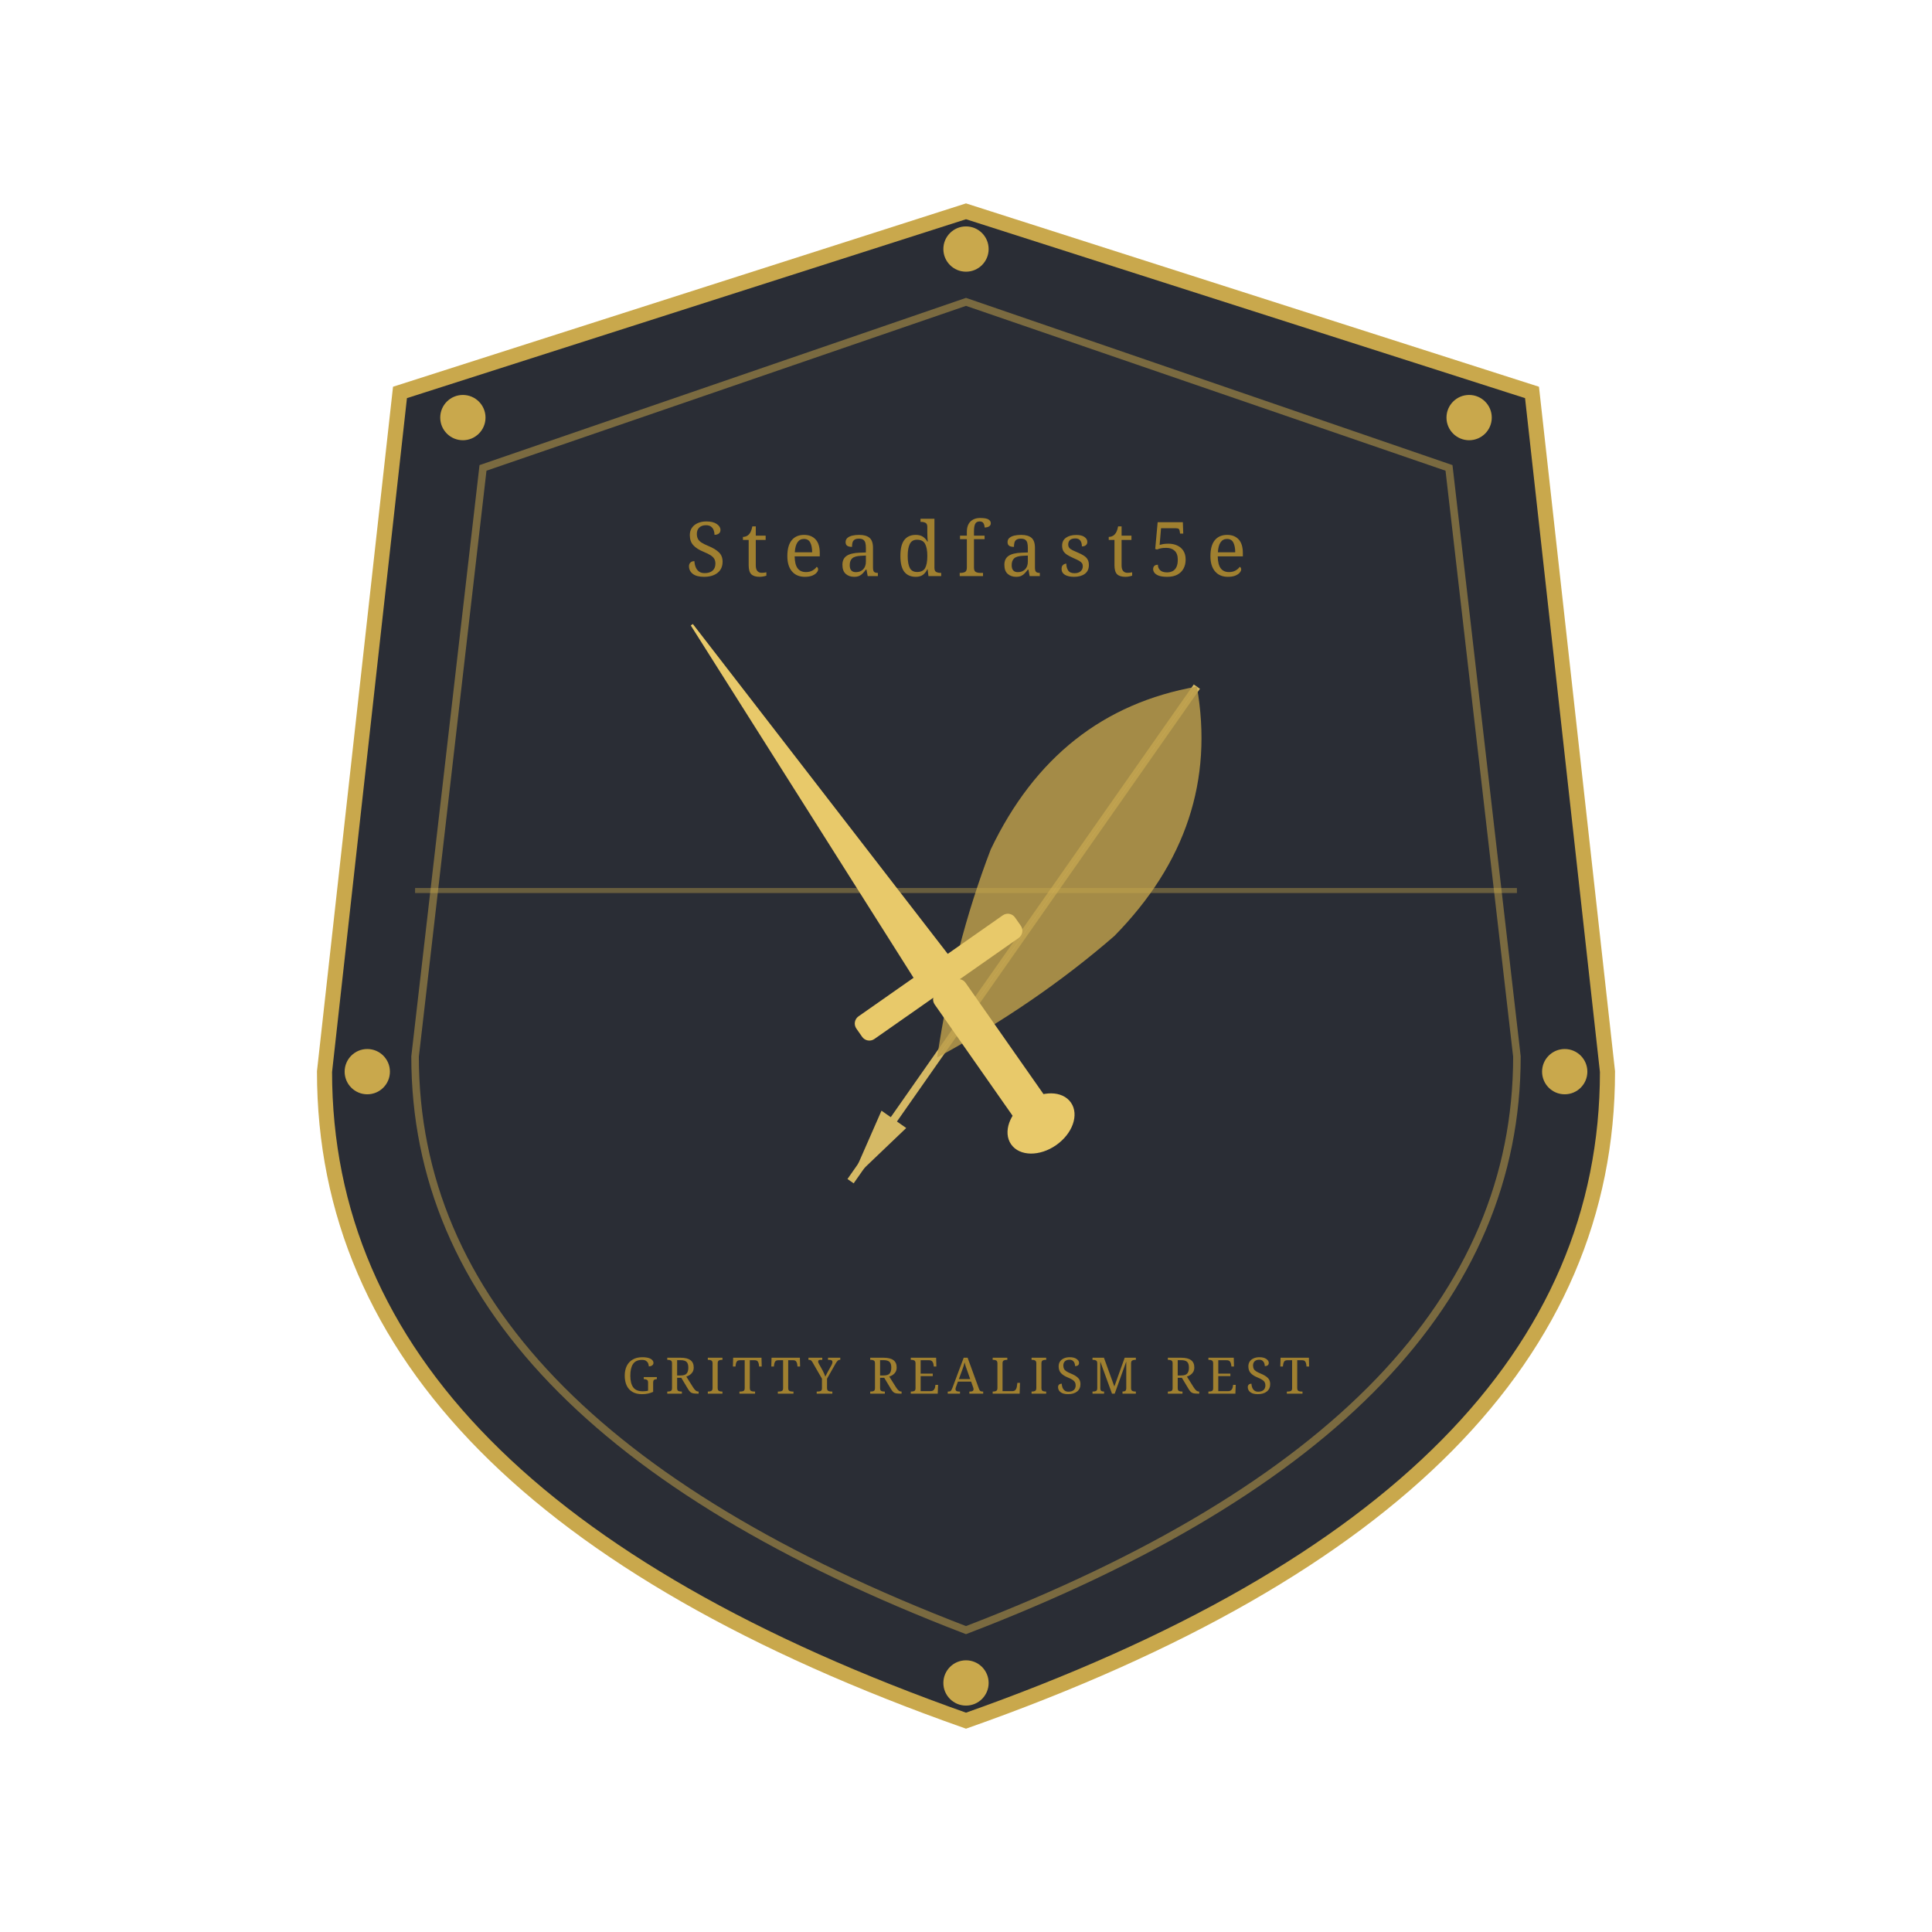
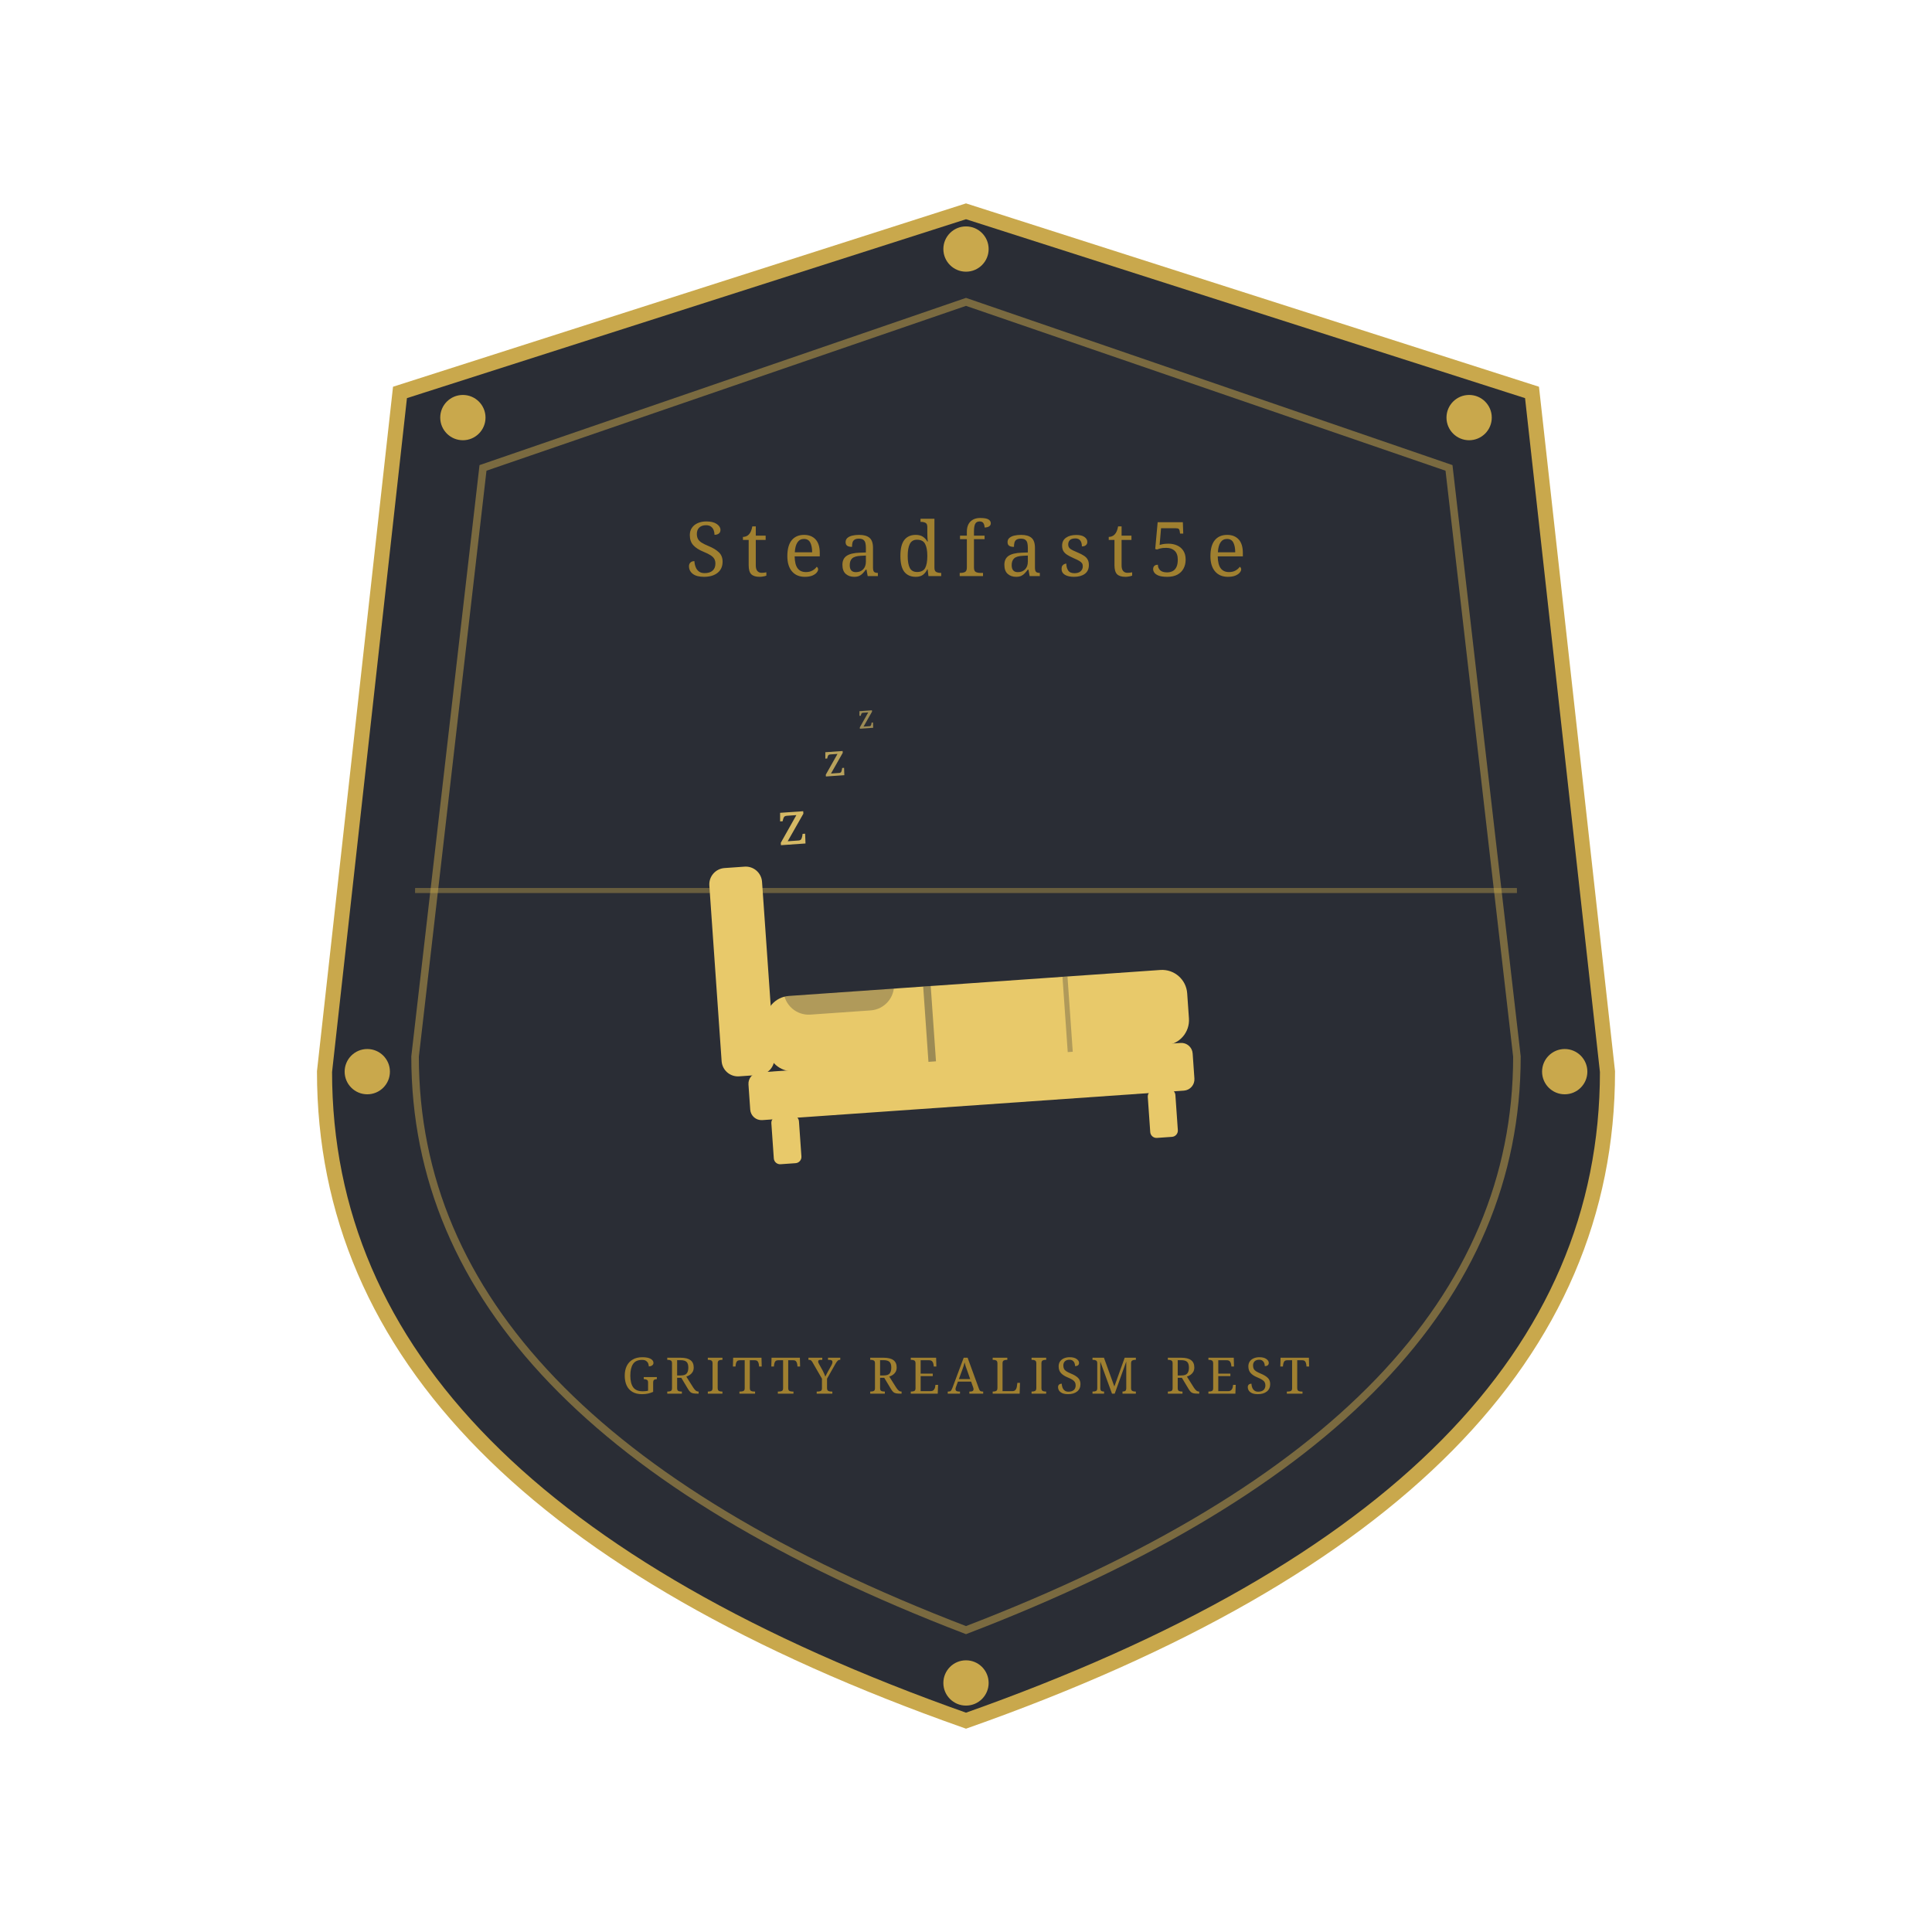
<svg xmlns="http://www.w3.org/2000/svg" width="768" height="768" viewBox="0 0 768 768" role="img">
  <style>
    .shield-body { fill: #2a2d35; stroke: #c9a84c; stroke-width: 6; }
    .shield-inner { fill: none; stroke: #c9a84c; stroke-width: 3; opacity: 0.5; }
    .sub-text { font-family: serif; font-weight: 400; fill: #a08030; }
    .rivet { fill: #c9a84c; }
  </style>
  <g transform="translate(384, 384)">
    <path class="shield-body" d="M0,-300 L225,-228 L255,42 Q255,210 0,300 Q-255,210 -255,42 L-225,-228 Z" />
    <path class="shield-inner" d="M0,-264 L192,-198 L219,36 Q219,180 0,264 Q-219,180 -219,36 L-192,-198 Z" />
    <line x1="-219" y1="-30" x2="219" y2="-30" stroke="#c9a84c" stroke-width="2" opacity="0.4" />
    <circle class="rivet" cx="0" cy="-285" r="9" />
    <circle class="rivet" cx="-200" cy="-218" r="9" />
    <circle class="rivet" cx="200" cy="-218" r="9" />
    <circle class="rivet" cx="-238" cy="42" r="9" />
    <circle class="rivet" cx="238" cy="42" r="9" />
    <circle class="rivet" cx="0" cy="285" r="9" />
-     <g transform="translate(0,20) rotate(35)" fill="#e8c96a" stroke="#e8c96a" opacity="0.9">
-       <line x1="0" y1="-160" x2="0" y2="80" stroke="#e8c96a" stroke-width="3" />
-       <path d="M0,-160 Q-40,-120 -30,-60 Q-20,-20 0,20" fill="#c9a84c" stroke="none" opacity="0.85" />
-       <path d="M0,-160 Q40,-120 30,-60 Q20,-20 0,20" fill="#c9a84c" stroke="none" opacity="0.85" />
-       <polygon points="0,80 -6,50 6,50" fill="#e8c96a" stroke="none" />
-     </g>
-     <g transform="translate(0,20) rotate(-35)" fill="#e8c96a" stroke="#e8c96a">
-       <polygon points="0,-190 8,-20 -8,-20" />
-       <rect x="-38" y="-24" width="76" height="10" rx="3" />
-       <rect x="-7" y="-14" width="14" height="60" rx="3" />
-       <ellipse cx="0" cy="52" rx="14" ry="10" />
+     <g transform="translate(0,15) rotate(-4)">
+       <g fill="#e8c96a" stroke="#e8c96a">
+         <rect x="-80" y="40" width="10" height="18" rx="2" />
+         <rect x="70" y="40" width="10" height="18" rx="2" />
+         <rect x="-88" y="22" width="176" height="18" rx="4" />
+         <rect x="-98" y="-60" width="20" height="82" rx="6" />
+         <rect x="-80" y="-8" width="168" height="30" rx="10" stroke="none" />
+         <rect x="-72" y="-22" width="44" height="22" rx="10" fill="#2a2d35" opacity="0.3" stroke="none" />
+         <line x1="-15" y1="-8" x2="-15" y2="22" stroke="#2a2d35" stroke-width="3" opacity="0.4" />
+         <line x1="40" y1="-8" x2="40" y2="22" stroke="#2a2d35" stroke-width="2" opacity="0.3" />
+       </g>
+       <text x="-70" y="-68" font-family="serif" font-size="24" fill="#e8c96a" opacity="0.9">z</text>
+       <text x="-50" y="-94" font-family="serif" font-size="18" fill="#e8c96a" opacity="0.75">z</text>
+       <text x="-35" y="-112" font-family="serif" font-size="13" fill="#e8c96a" opacity="0.6">z</text>
    </g>
    <text class="sub-text" x="0" y="-155" font-size="30" text-anchor="middle" letter-spacing="6">Steadfast5e</text>
    <text class="sub-text" x="0" y="170" font-size="20" text-anchor="middle" letter-spacing="3">GRITTY REALISM REST</text>
  </g>
</svg>
